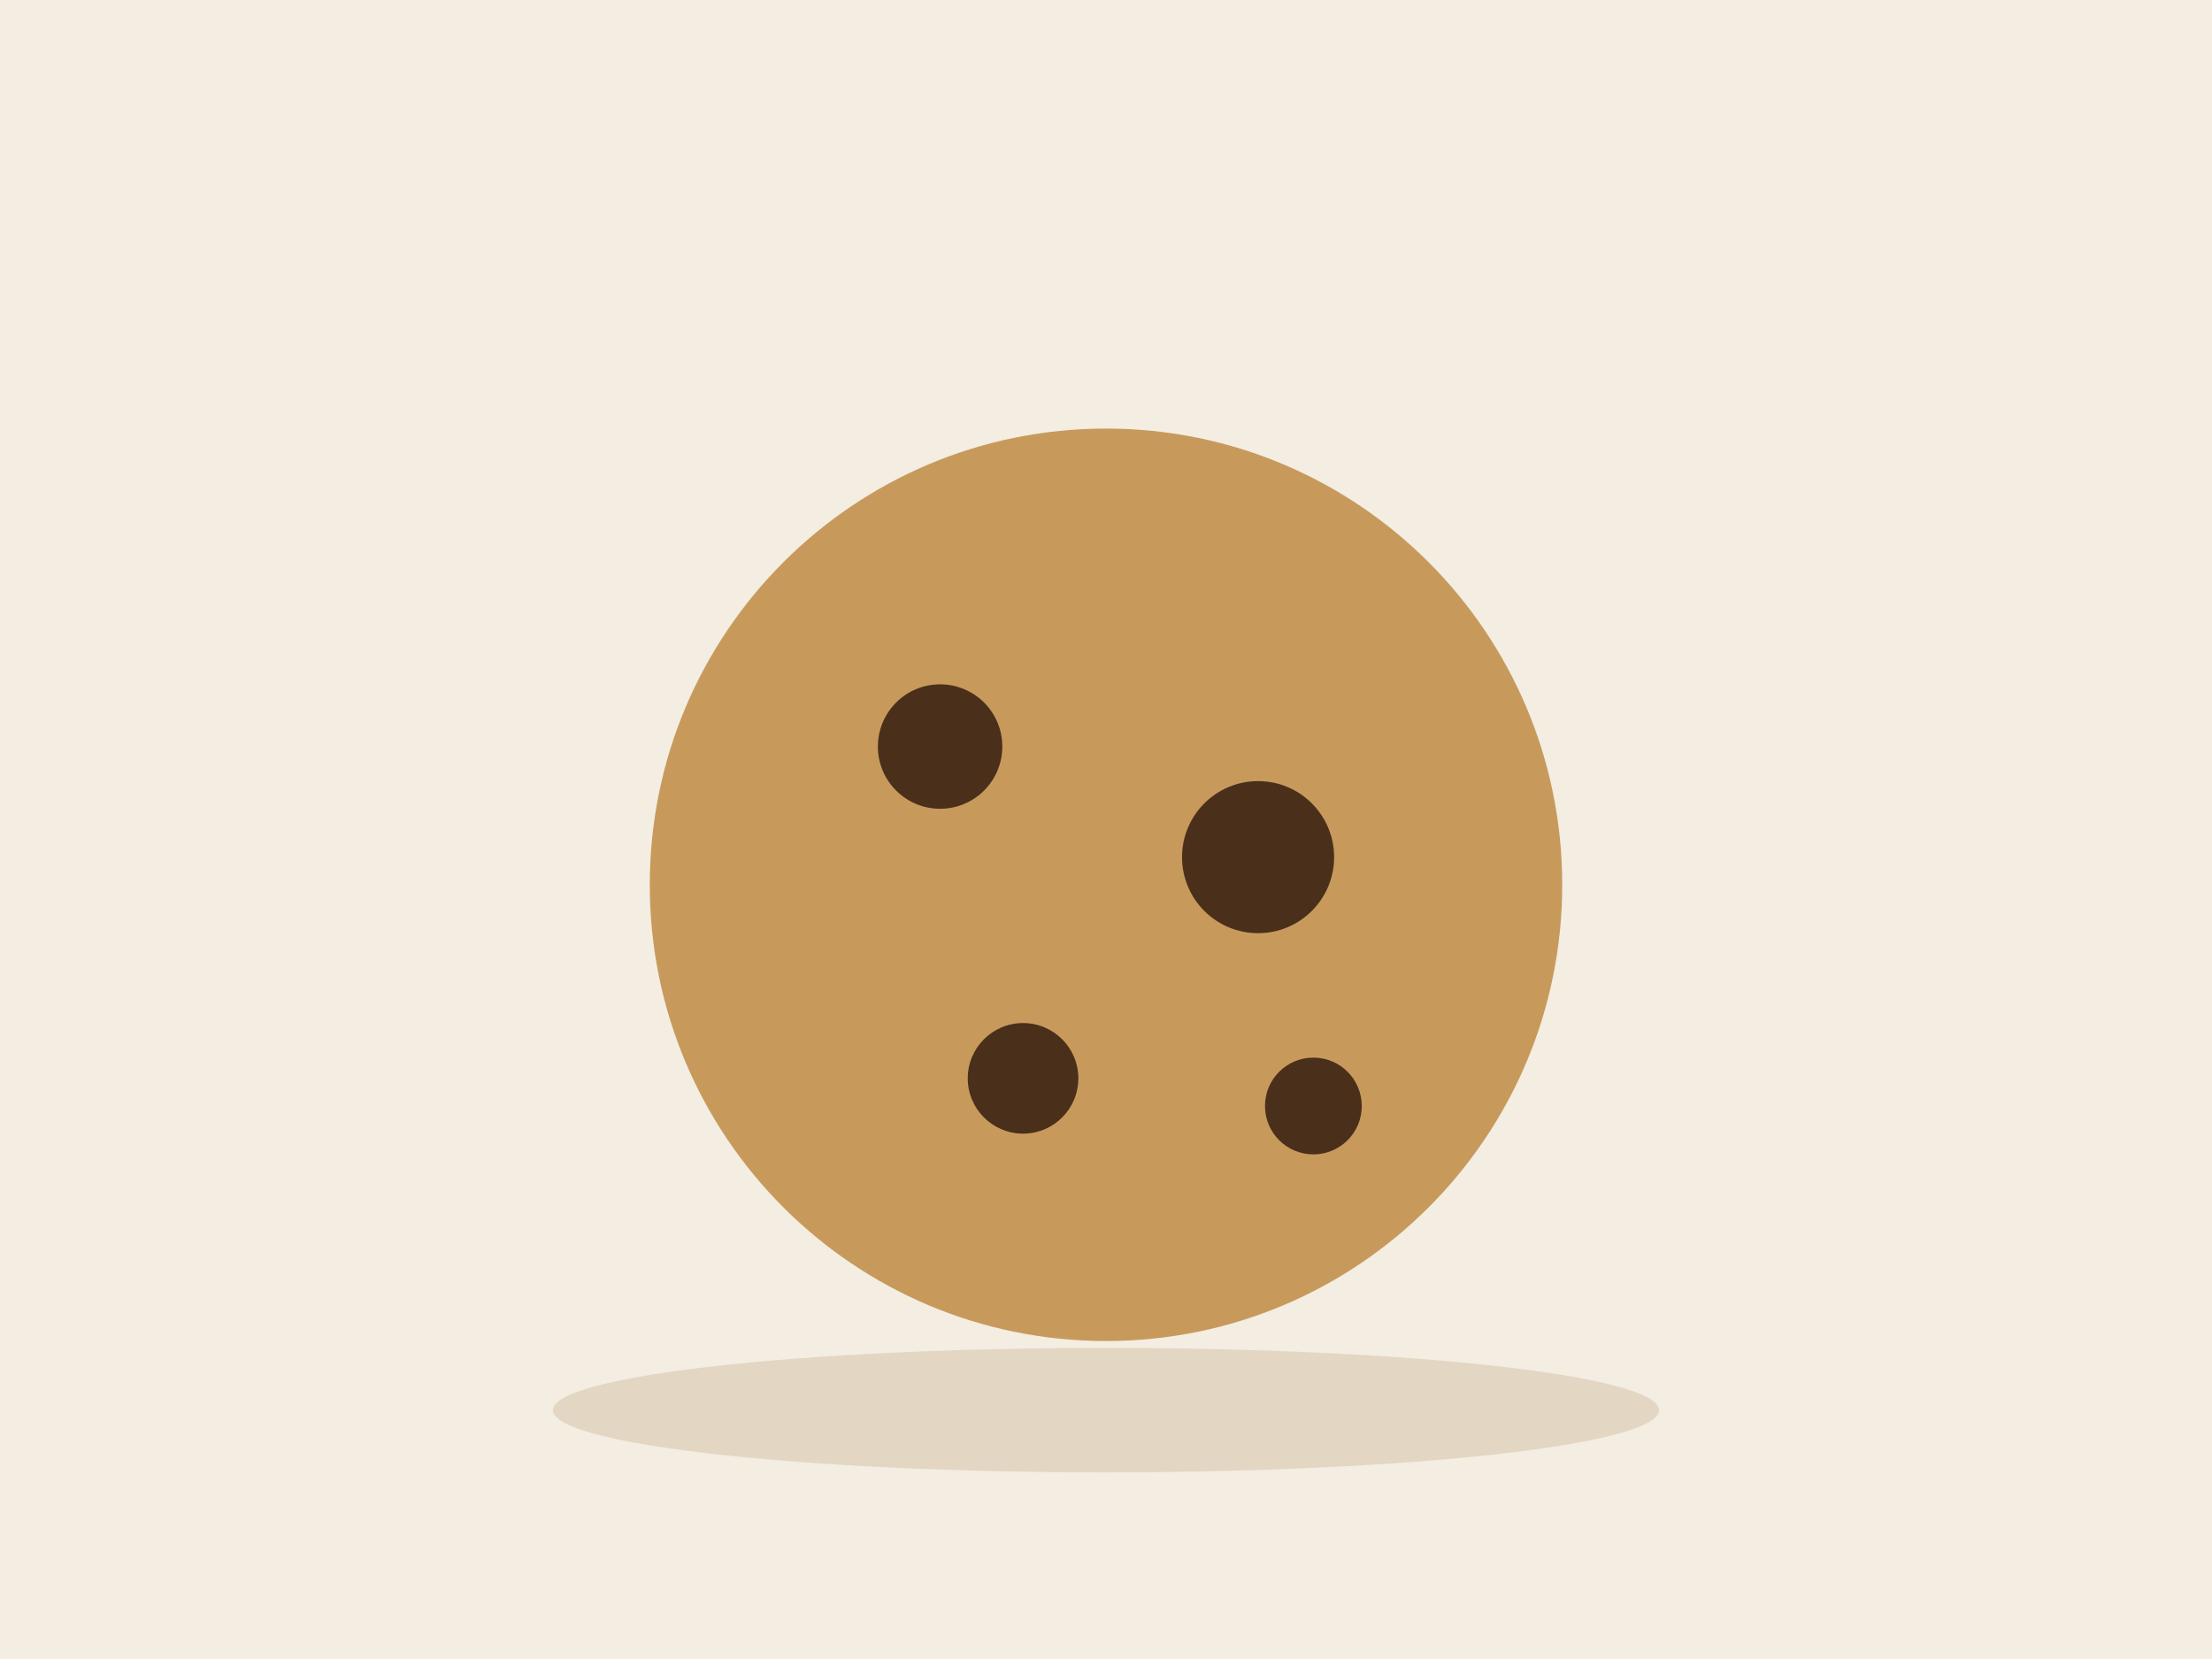
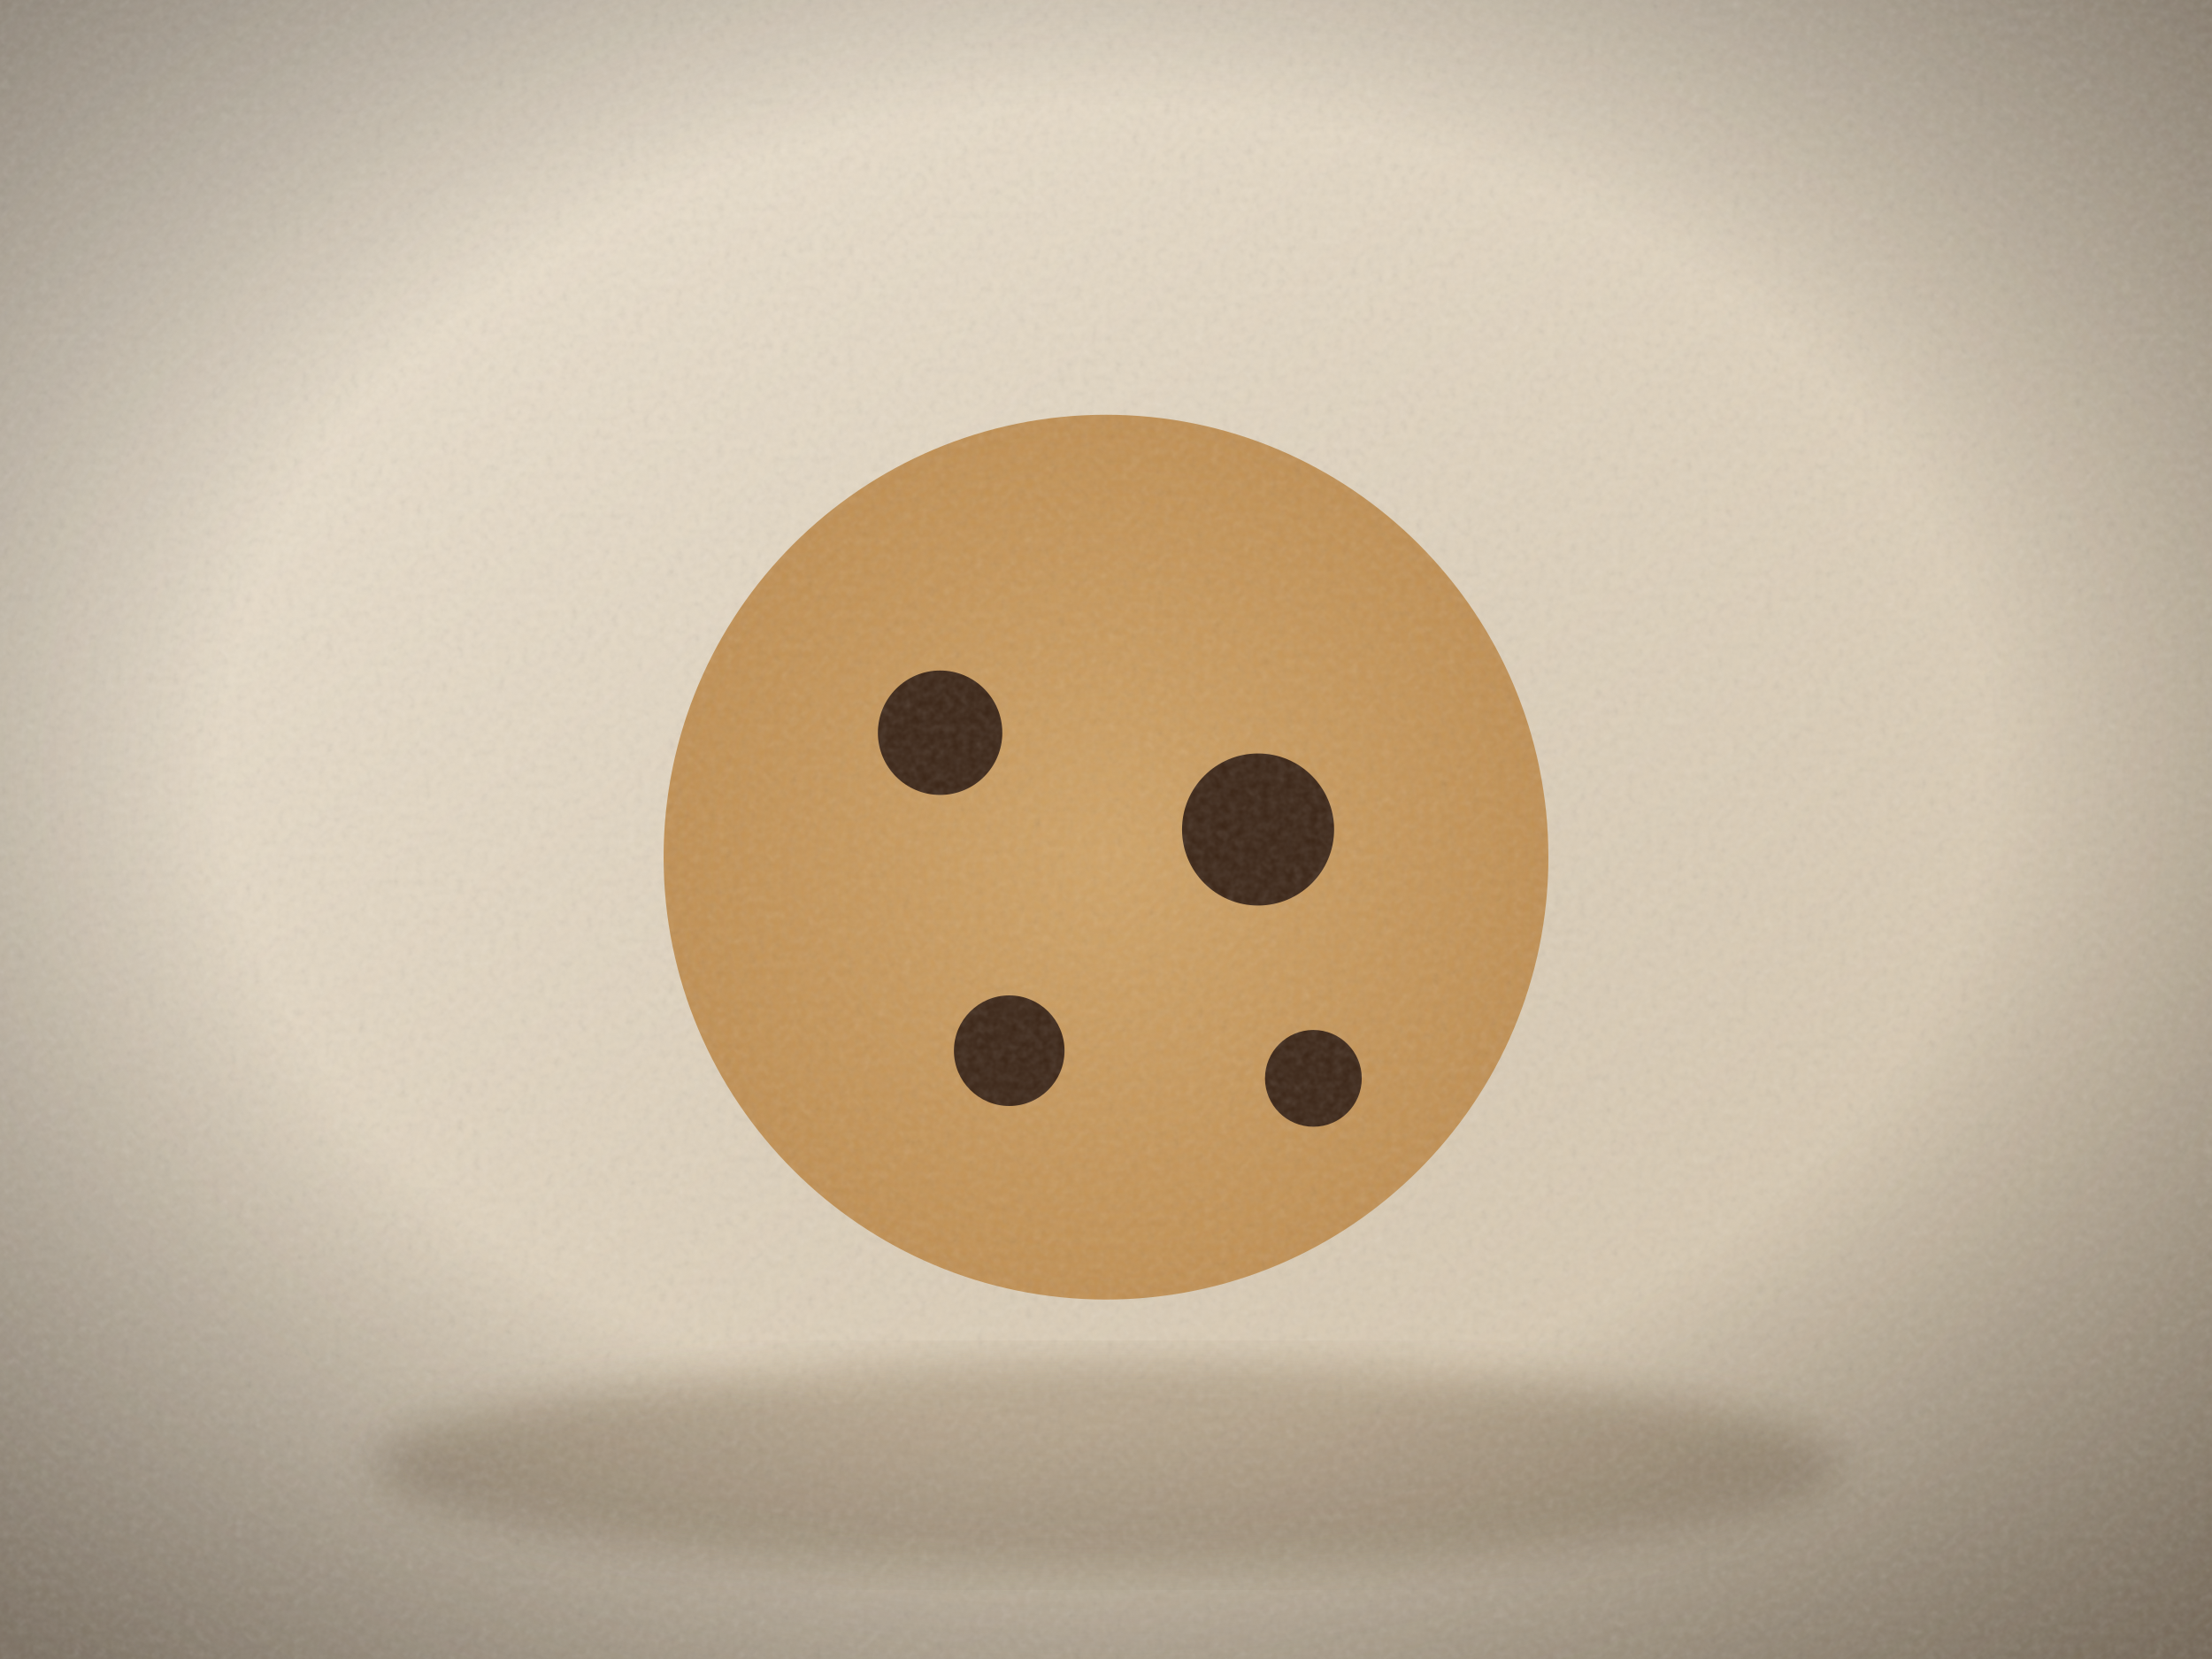
<svg xmlns="http://www.w3.org/2000/svg" viewBox="0 0 320 240" width="320" height="240">
-   <rect width="320" height="240" fill="#F3EDE2" />
-   <circle cx="160" cy="128" r="66" fill="#C79A5C" />
-   <circle cx="136" cy="108" r="9" fill="#4A2F1B" />
-   <circle cx="182" cy="124" r="11" fill="#4A2F1B" />
-   <circle cx="148" cy="156" r="8" fill="#4A2F1B" />
-   <circle cx="190" cy="160" r="7" fill="#4A2F1B" />
-   <ellipse cx="160" cy="204" rx="80" ry="9" fill="#E3D6C2" />
+   <defs>
+     <filter id="grain" x="0" y="0" width="100%" height="100%">
+       <feTurbulence type="fractalNoise" baseFrequency="0.85" numOctaves="2" stitchTiles="stitch" />
+       <feColorMatrix type="saturate" values="0" />
+     </filter>
+     <filter id="soft">
+       <feGaussianBlur stdDeviation="3.2" />
+     </filter>
+     <filter id="soft2">
+       <feGaussianBlur stdDeviation="7" />
+     </filter>
+     <radialGradient id="vig" cx="50%" cy="46%" r="72%">
+       <stop offset="55%" stop-color="#000" stop-opacity="0" />
+       <stop offset="100%" stop-color="#1A1008" stop-opacity=".5" />
+     </radialGradient>
+     <radialGradient id="lamp" cx="50%" cy="50%" r="50%">
+       <stop offset="0%" stop-color="#FFE1A6" stop-opacity=".95" />
+       <stop offset="100%" stop-color="#FFE1A6" stop-opacity="0" />
+     </radialGradient>
+     <linearGradient id="bgz" x1="0" y1="0" x2="1" y2="1">
+       <stop offset="0%" stop-color="#EDE3D2" />
+       <stop offset="100%" stop-color="#CFBFA6" />
+     </linearGradient>
+   </defs>
+   <rect width="320" height="240" fill="url(#bgz)" />
+   <g filter="url(#soft)" opacity=".32">
+     <ellipse cx="160" cy="212" rx="106" ry="15" fill="#6B5334" />
+   </g>
+   <circle cx="160" cy="124" r="64" fill="#C08F52" />
+   <circle cx="160" cy="124" r="64" fill="url(#lamp)" opacity=".25" />
+   <circle cx="136" cy="106" r="9" fill="#3A2415" />
+   <circle cx="182" cy="120" r="11" fill="#3A2415" />
+   <circle cx="146" cy="152" r="8" fill="#3A2415" />
+   <circle cx="190" cy="156" r="7" fill="#3A2415" />
+   <rect width="320" height="240" fill="url(#vig)" />
+   <rect width="320" height="240" filter="url(#grain)" opacity=".17" />
</svg>
